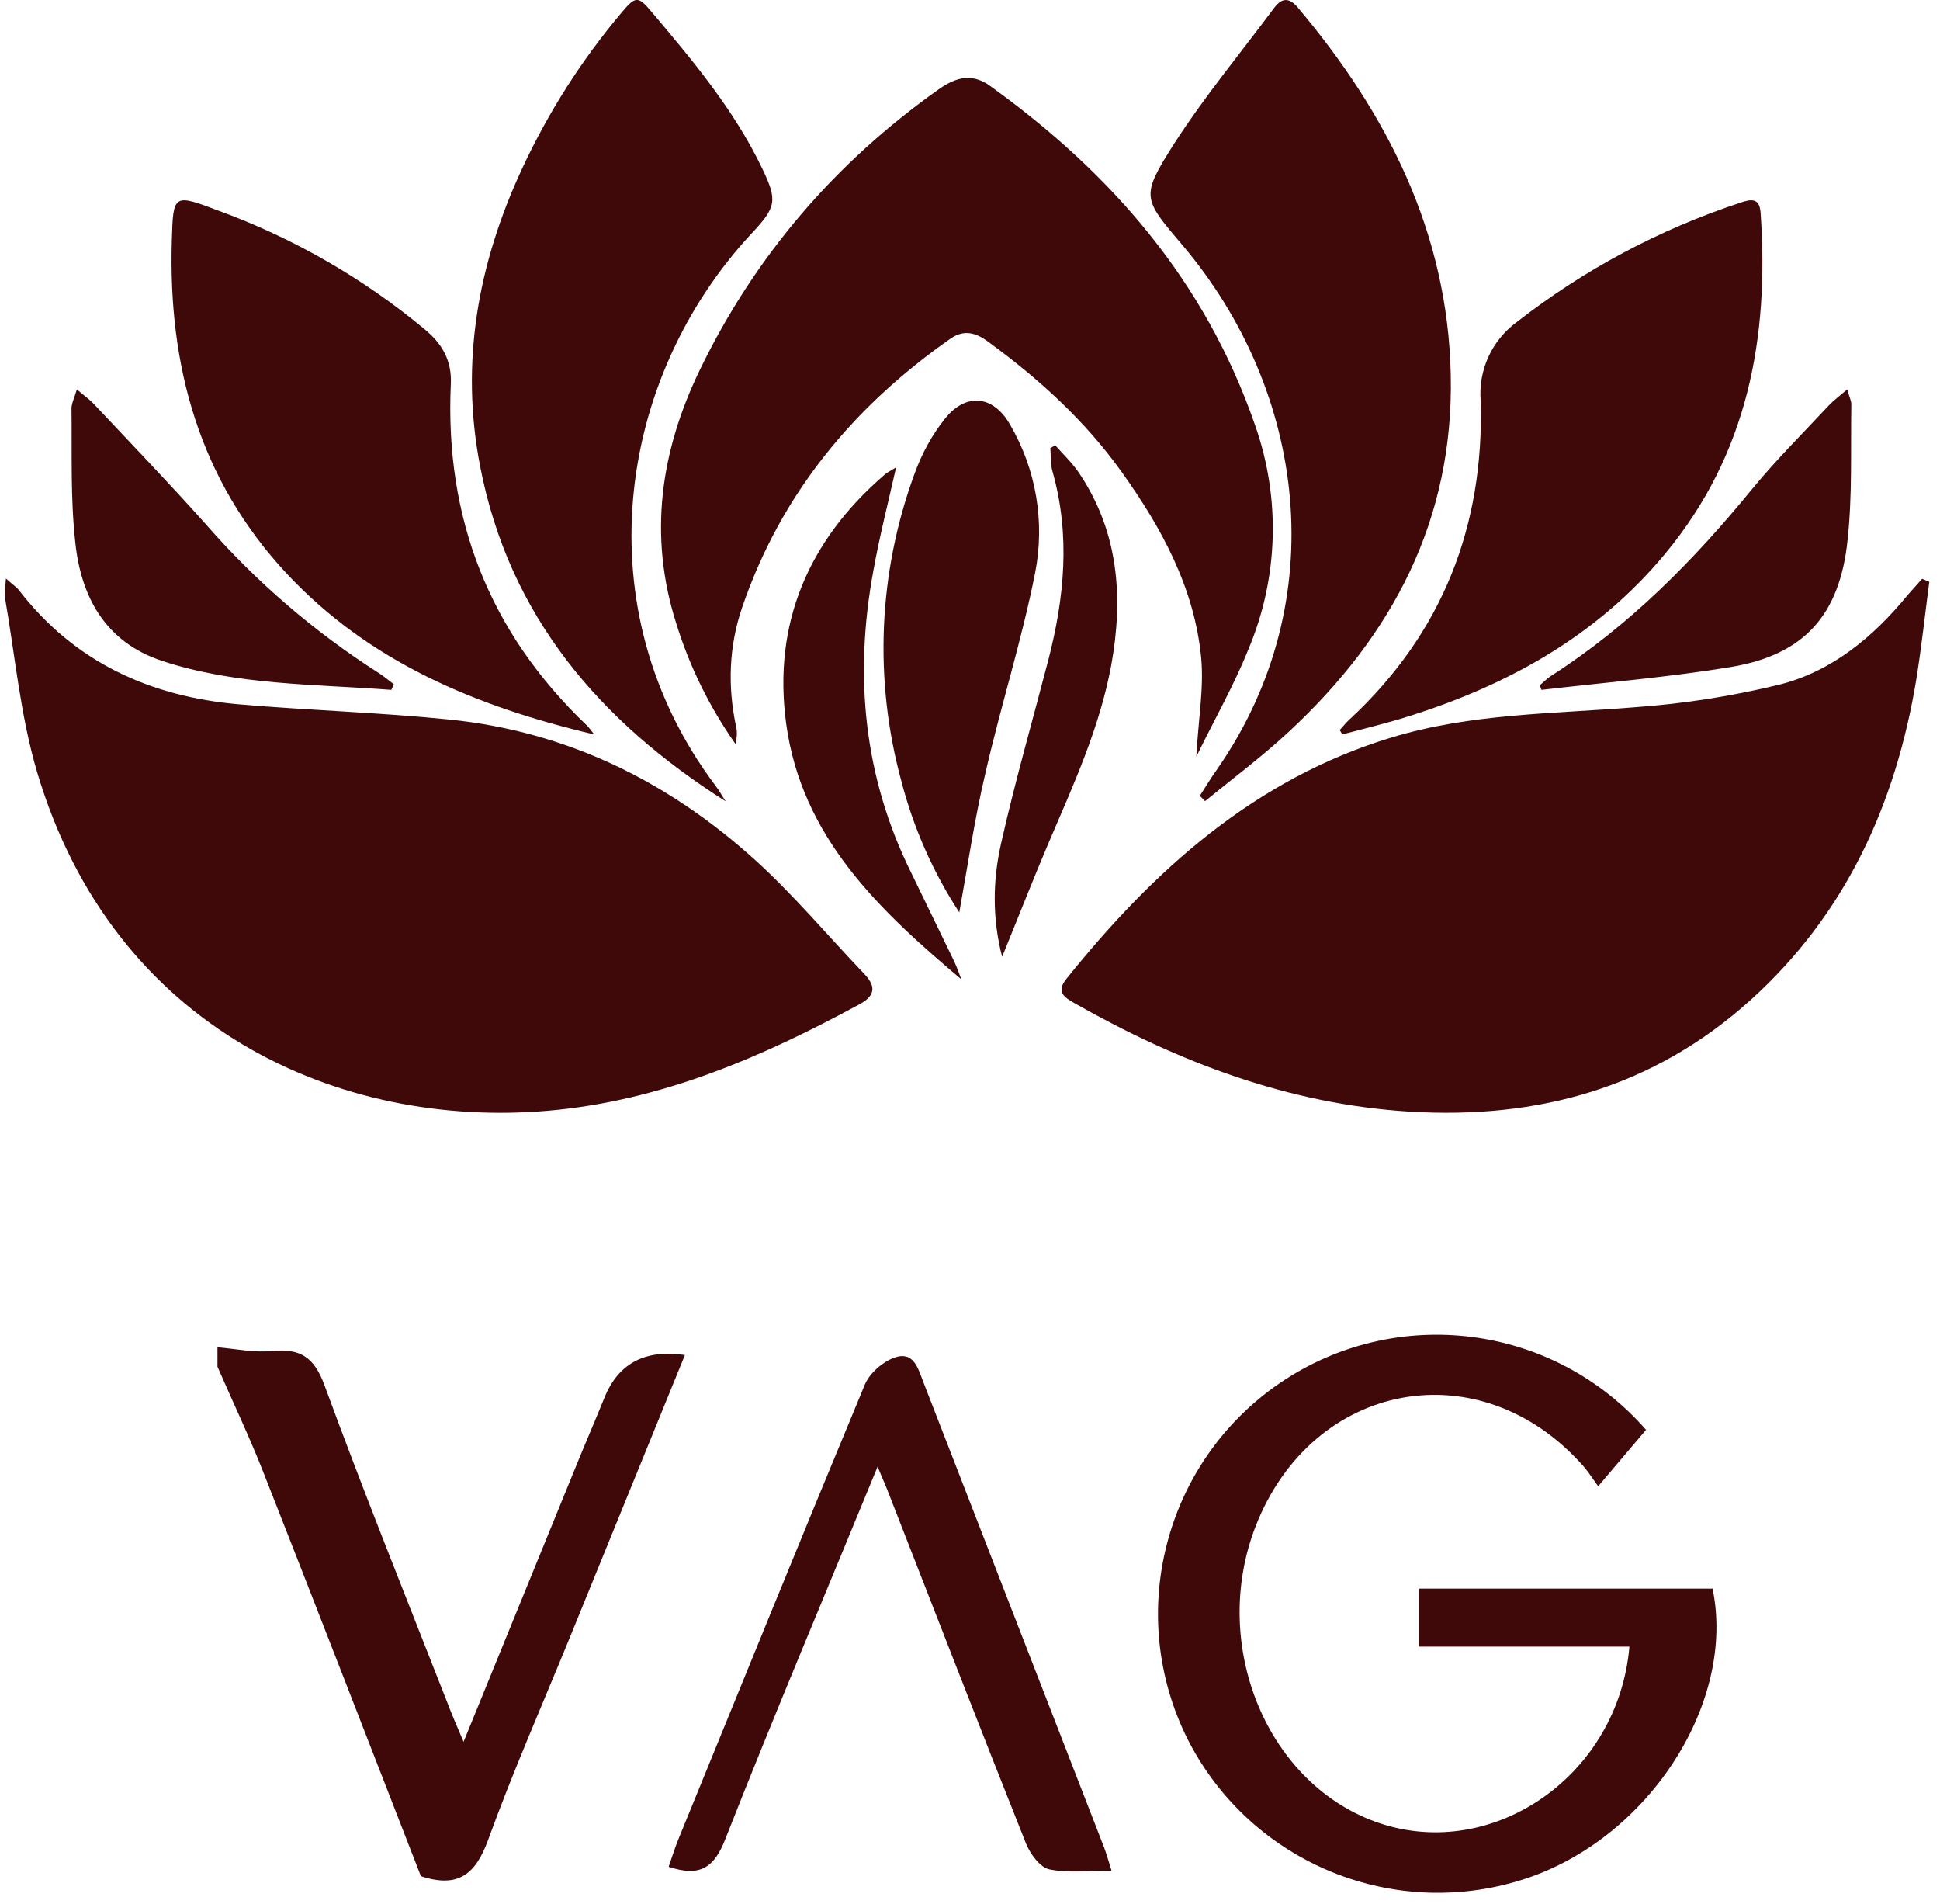
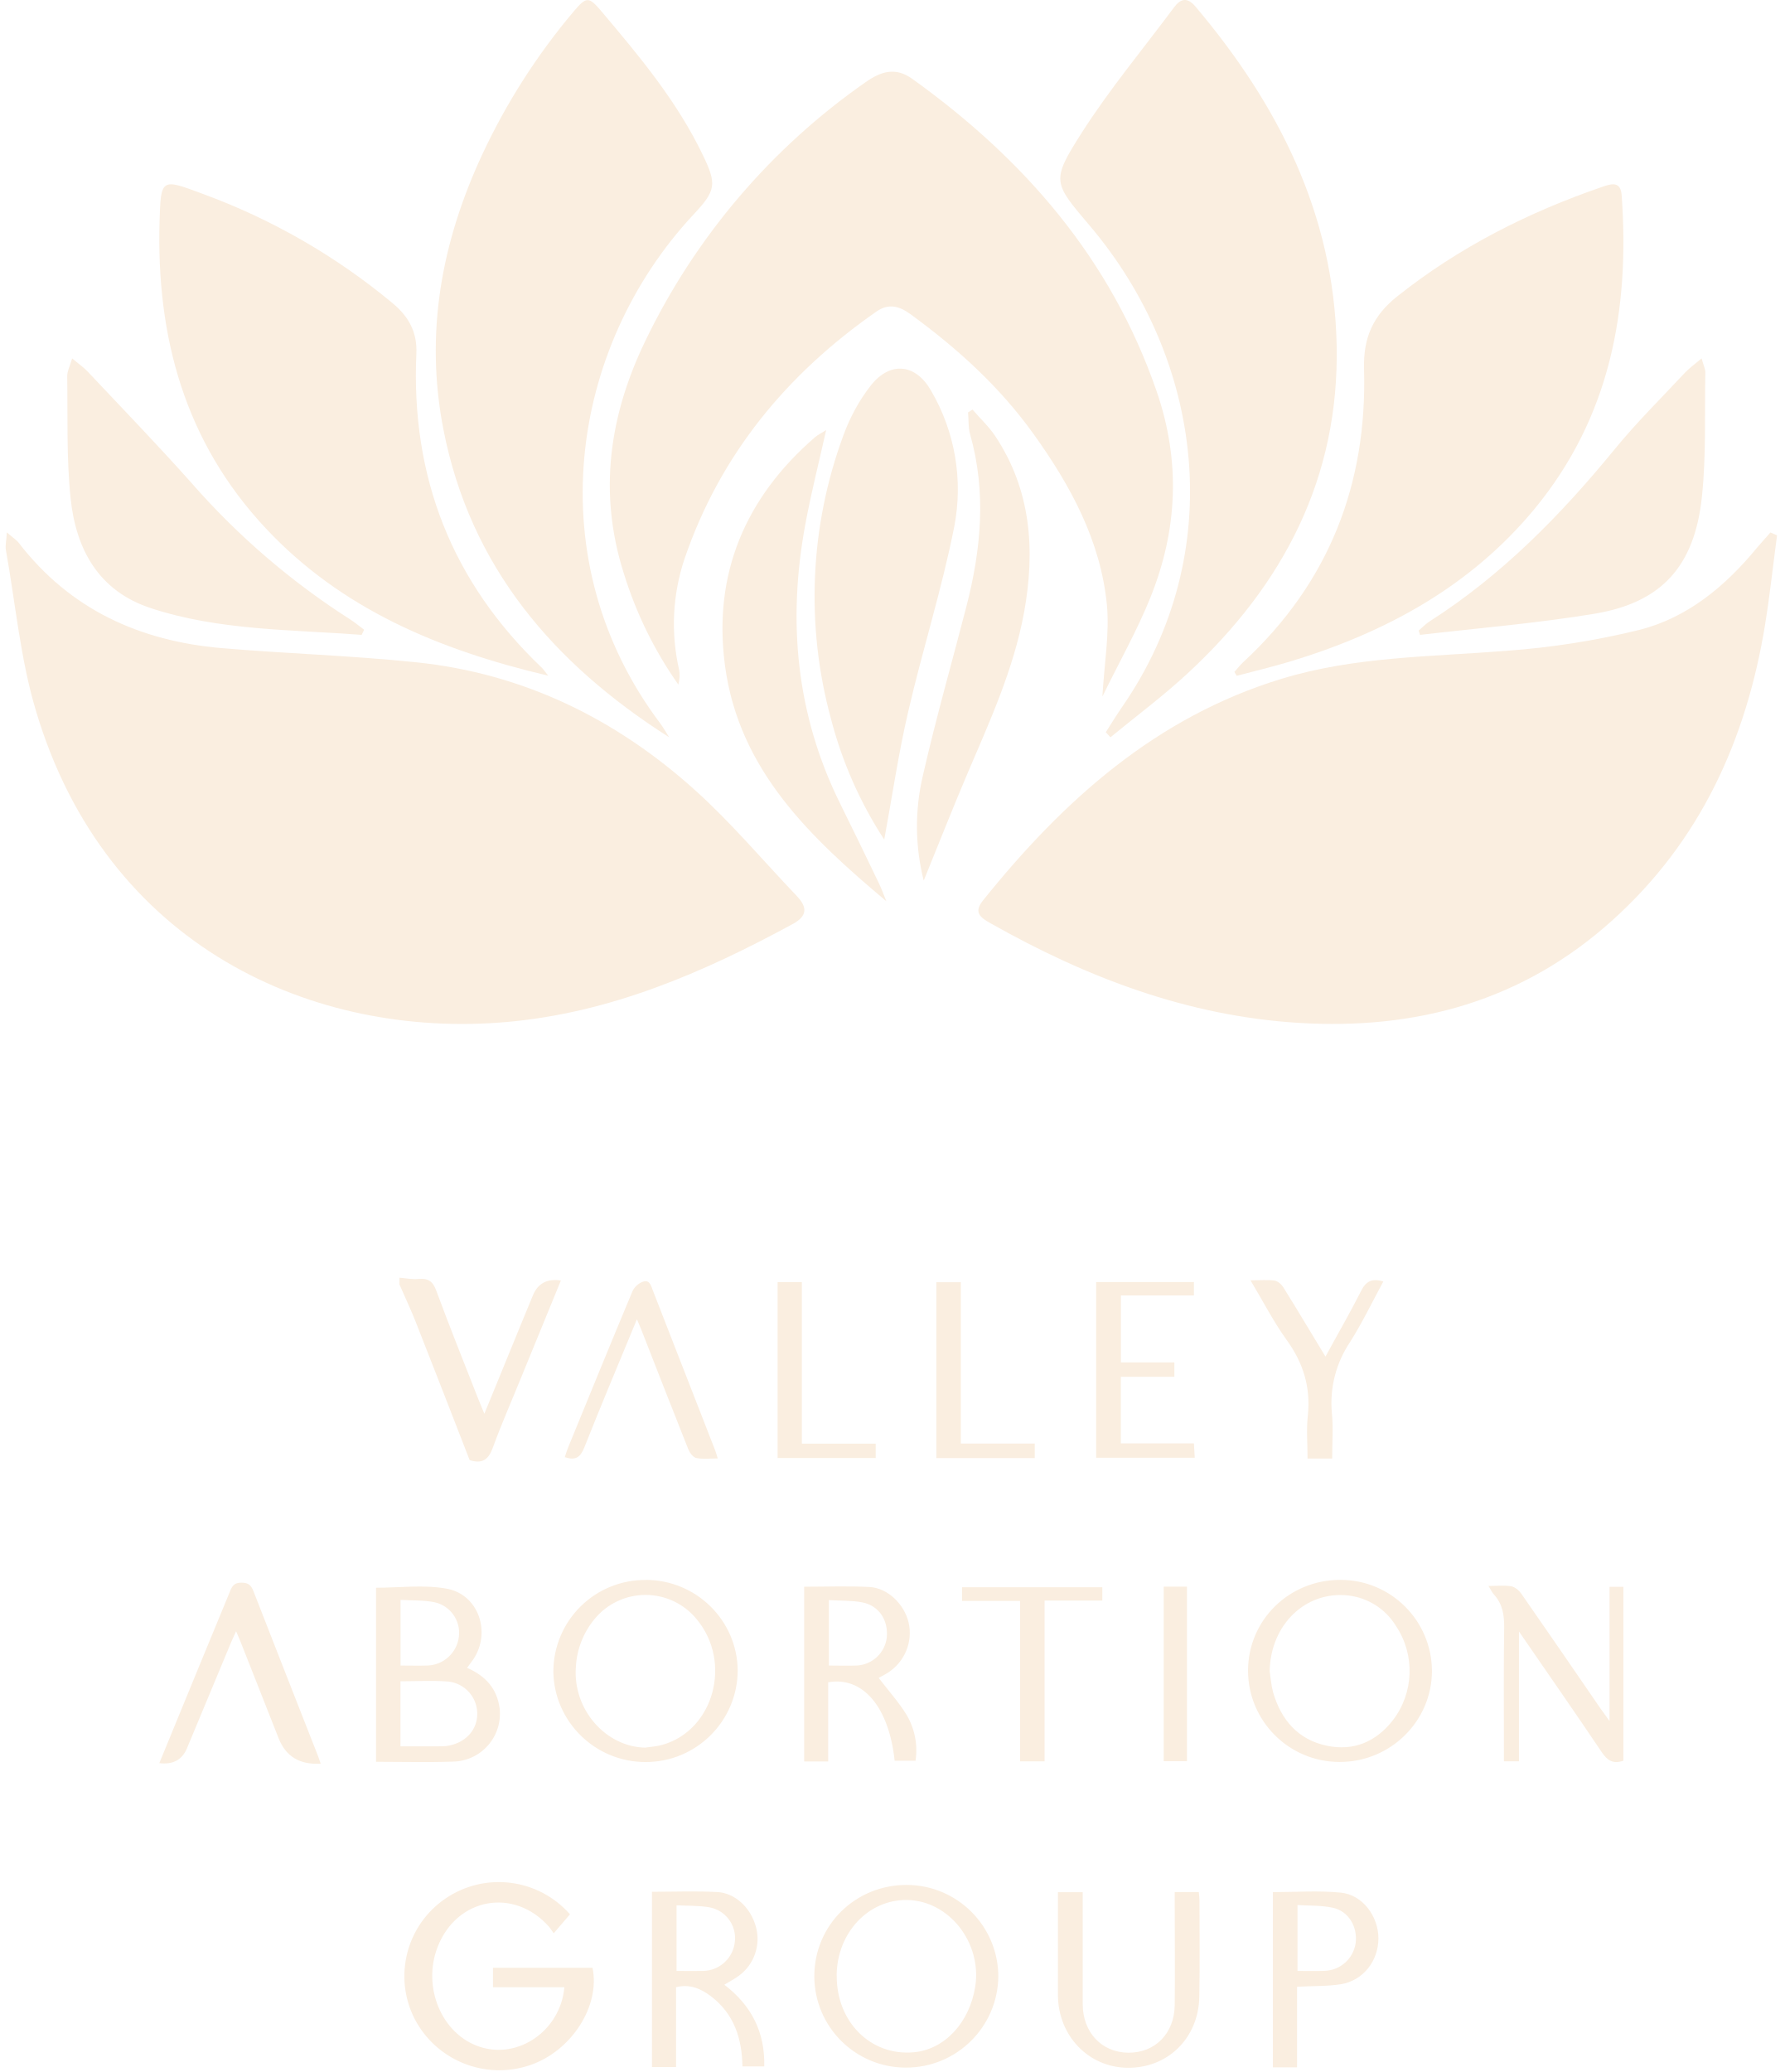
- <svg xmlns="http://www.w3.org/2000/svg" width="105" height="103" fill="none" viewBox="0 0 105 103">
-   <path fill="#3F0909" d="M104.42 31.48c-.23 1.76-.42 3.52-.7 5.27-1.12 6.78-3.83 12.72-8.97 17.36-5.28 4.76-11.53 6.46-18.45 6.04-6.53-.4-12.48-2.66-18.13-5.86-.58-.33-1.03-.62-.44-1.34 4.74-5.9 10.2-10.8 17.57-13.04 4.3-1.31 8.75-1.28 13.17-1.64a47 47 0 0 0 7.86-1.23c2.82-.72 5.05-2.56 6.9-4.82l.8-.9.39.16ZM.33 31.31c.34.31.56.45.7.63 3.02 3.91 7.11 5.75 11.89 6.17 3.81.33 7.65.44 11.46.83 6.3.65 11.76 3.33 16.44 7.55 2.12 1.91 3.97 4.13 5.95 6.2.63.66.63 1.17-.23 1.64-5.3 2.88-10.78 5.24-16.86 5.77C18.45 61.08 6.15 55.76 2 41.75 1.1 38.7.82 35.49.27 32.35c-.05-.25.02-.52.05-1.04ZM64.75 40.93c.1-1.95.42-3.68.26-5.36-.37-3.77-2.14-7.01-4.3-10.03-2-2.8-4.51-5.07-7.27-7.08-.65-.47-1.28-.63-1.99-.14-5.25 3.67-9.18 8.4-11.28 14.54-.72 2.1-.8 4.3-.32 6.5.06.28.03.58-.04.9a23.23 23.23 0 0 1-3.22-6.56c-1.5-4.74-.84-9.28 1.28-13.67 3-6.2 7.35-11.24 12.94-15.2.9-.63 1.76-.9 2.75-.2 6.56 4.71 11.67 10.56 14.37 18.38a16.8 16.8 0 0 1-.36 12.12c-.78 1.95-1.83 3.78-2.82 5.81Z" />
-   <path fill="#3F0909" d="M64.94 43.06c.32-.5.62-1 .96-1.47 6.31-9.12 4.76-20.45-1.88-28.3-2.17-2.56-2.3-2.63-.5-5.47 1.65-2.57 3.61-4.93 5.44-7.39.39-.52.78-.6 1.26-.05 4.86 5.76 8.14 12.2 8.3 19.9.17 7.82-3.14 14.1-8.76 19.31-1.44 1.34-3.02 2.52-4.54 3.76l-.28-.29ZM39.26 43.35c-6.8-4.32-11.7-10-13.27-18.1-1.1-5.64-.12-11 2.28-16.15A37.84 37.84 0 0 1 33.65.67c.76-.9.89-.9 1.65.01 2.23 2.64 4.44 5.28 5.95 8.43.83 1.73.78 2.08-.55 3.5-7.33 7.85-9.16 20.36-1.97 29.91.2.26.36.56.54.83h-.01Z" />
-   <path fill="#3F0909" d="M72.51 39.5c.18-.19.34-.4.53-.57 5.05-4.68 7.29-10.5 7.1-17.23a4.8 4.8 0 0 1 1.95-4.27 39.97 39.97 0 0 1 12.1-6.46c.58-.2 1.04-.28 1.1.54.47 6.73-.68 13.03-5.14 18.42-3.77 4.57-8.77 7.28-14.4 8.98-1.03.3-2.07.56-3.1.83l-.14-.24ZM32.16 39.74c-6.45-1.52-12.18-3.94-16.62-8.68C10.78 25.97 9.1 19.8 9.3 13.02c.07-2.53.09-2.54 2.5-1.63A37.76 37.76 0 0 1 23 17.83c.95.79 1.46 1.7 1.4 2.95-.33 7.25 2.07 13.43 7.37 18.48.1.09.17.2.39.48ZM51.92 49.37a24.03 24.03 0 0 1-3.14-7.12 27.32 27.32 0 0 1 .72-16.62c.38-1.06.94-2.1 1.65-2.98 1.14-1.43 2.63-1.25 3.52.33a11.5 11.5 0 0 1 1.36 7.99c-.72 3.66-1.87 7.24-2.7 10.88-.59 2.5-.96 5.04-1.41 7.52ZM21.18 37.33c-4.16-.32-8.38-.24-12.41-1.57-3.08-1.02-4.4-3.48-4.7-6.46-.26-2.37-.17-4.78-.2-7.17-.01-.29.15-.58.29-1.06.42.36.7.55.93.8 2.04 2.17 4.1 4.31 6.08 6.53a43.46 43.46 0 0 0 9.35 8.03c.28.18.54.4.8.6l-.14.3ZM99.98 21.07c.12.44.23.63.22.83-.04 2.43.06 4.88-.2 7.3-.42 4.1-2.37 6.23-6.31 6.89-3.4.56-6.84.84-10.26 1.24l-.09-.25c.22-.18.42-.4.66-.54 4.2-2.7 7.67-6.21 10.85-10.1 1.3-1.58 2.76-3.03 4.16-4.53.25-.26.55-.48.97-.84Z" />
-   <path fill="#3F0909" d="M52.03 52.99c-4.43-3.73-8.65-7.69-9.48-13.84-.73-5.4 1.2-9.9 5.3-13.44.16-.15.38-.25.65-.42-.43 1.92-.9 3.74-1.23 5.59-1.05 5.67-.53 11.15 2.05 16.35l2.3 4.74c.16.33.28.68.41 1.02ZM54.24 51.78c-.54-2.09-.51-4.14-.06-6.13.75-3.34 1.7-6.63 2.56-9.94.87-3.37 1.2-6.75.23-10.18-.12-.4-.09-.85-.12-1.28l.26-.16c.45.51.96.99 1.33 1.56 2.11 3.17 2.37 6.7 1.7 10.37-.63 3.38-2.04 6.44-3.37 9.55-.86 2.02-1.66 4.07-2.53 6.2v.01ZM11.77 72.9c1 .09 1.99.3 2.96.2 1.53-.14 2.27.33 2.83 1.85 2.12 5.78 4.42 11.48 6.66 17.2.22.59.48 1.18.87 2.1l6.06-14.85c.51-1.26 1.05-2.5 1.56-3.76.75-1.87 2.21-2.64 4.36-2.32l-6.21 15.24c-1.5 3.67-3.1 7.3-4.45 11.02-.67 1.82-1.6 2.61-3.63 1.94-2.8-7.19-5.64-14.53-8.52-21.84-.76-1.94-1.66-3.82-2.49-5.73v-1.07.03ZM47.5 79.36c-2.84 6.92-5.63 13.51-8.25 20.17-.6 1.54-1.38 2.05-3.06 1.48.19-.55.36-1.1.58-1.62 3.33-8.15 6.64-16.3 10.03-24.45.25-.62.95-1.23 1.58-1.47 1.1-.4 1.31.6 1.62 1.38l9.76 25.12c.12.32.22.67.4 1.25-1.2 0-2.33.14-3.37-.07-.5-.11-1.03-.83-1.26-1.4-2.52-6.32-4.97-12.65-7.45-18.99-.14-.38-.32-.75-.58-1.4ZM89.08 77.38l-2.58 3.04c-.3-.4-.51-.75-.78-1.06-5.57-6.35-14.7-4.67-17.77 3.25-2.5 6.47.68 14.04 6.74 16.05 6.17 2.05 12.9-2.61 13.5-9.56h-11.4v-3.14h15.9c1.27 6.1-3.35 13.35-9.93 15.63a15.18 15.18 0 0 1-18.47-7.46 15.13 15.13 0 0 1 4.95-19.27 15.06 15.06 0 0 1 19.86 2.52h-.02Z" />
+ <svg xmlns="http://www.w3.org/2000/svg" width="211" height="245" fill="none" viewBox="0 0 211 245">
+   <path fill="#FAEEE0" d="M210.15 63.3c-.47 3.54-.85 7.09-1.42 10.6-2.23 13.63-7.68 25.58-18.03 34.9-10.61 9.57-23.18 13-37.1 12.15-13.13-.8-25.1-5.36-36.46-11.78-1.16-.66-2.06-1.25-.89-2.7 9.53-11.87 20.5-21.7 35.35-26.22 8.65-2.63 17.59-2.58 26.46-3.29a94.5 94.5 0 0 0 15.82-2.48c5.67-1.44 10.15-5.15 13.89-9.7.52-.62 1.07-1.21 1.6-1.82l.78.34ZM.83 62.97c.7.61 1.13.88 1.42 1.26 6.07 7.86 14.3 11.56 23.9 12.4 7.67.66 15.39.88 23.05 1.68 12.65 1.3 23.65 6.68 33.05 15.17 4.27 3.85 8 8.3 11.98 12.47 1.26 1.32 1.26 2.36-.47 3.3-10.66 5.8-21.68 10.54-33.91 11.6-22.58 1.97-47.3-8.73-55.63-36.9C2.4 77.84 1.83 71.36.7 65.05c-.1-.5.05-1.05.11-2.1h.01ZM130.37 82.31c.23-3.92.85-7.4.53-10.79-.74-7.58-4.3-14.1-8.65-20.17-4.02-5.62-9.07-10.19-14.62-14.23-1.31-.95-2.58-1.27-4-.27-10.56 7.36-18.46 16.88-22.68 29.23a24.22 24.22 0 0 0-.65 13.07c.12.56.08 1.17-.08 1.8a46.71 46.71 0 0 1-6.46-13.19c-3.03-9.53-1.7-18.66 2.57-27.48a79.16 79.16 0 0 1 26.03-30.56c1.8-1.27 3.53-1.83 5.52-.4 13.2 9.47 23.47 21.23 28.9 36.94 2.86 8.3 2.48 16.4-.73 24.38-1.57 3.91-3.67 7.6-5.67 11.7l-.01-.03Z" />
+   <path fill="#FAEEE0" d="M130.77 86.58c.63-.98 1.24-1.99 1.91-2.96 12.7-18.33 9.58-41.12-3.78-56.9-4.35-5.14-4.63-5.28-.99-11 3.3-5.17 7.26-9.91 10.93-14.85.78-1.05 1.57-1.23 2.53-.1 9.78 11.58 16.37 24.51 16.7 40 .34 15.73-6.31 28.38-17.61 38.84-2.9 2.69-6.09 5.06-9.14 7.57l-.55-.6ZM79.12 87.17c-13.66-8.7-23.5-20.13-26.68-36.38-2.22-11.36-.24-22.13 4.58-32.5A76.08 76.08 0 0 1 67.83 1.37c1.53-1.82 1.8-1.8 3.33.01 4.48 5.3 8.92 10.62 11.95 16.94 1.68 3.48 1.57 4.2-1.1 7.05-14.73 15.79-18.4 40.94-3.95 60.14.4.53.72 1.12 1.08 1.68l-.02-.01Z" />
+   <path fill="#FAEEE0" d="M145.99 79.44c.35-.39.67-.81 1.06-1.17 10.15-9.4 14.65-21.1 14.26-34.63-.1-3.69 1.04-6.3 3.93-8.6 7.31-5.81 15.5-9.95 24.34-12.98 1.16-.4 2.09-.56 2.2 1.07.96 13.54-1.36 26.2-10.32 37.06-7.6 9.18-17.63 14.63-28.96 18.05-2.07.62-4.16 1.12-6.25 1.67l-.28-.47h.02ZM64.85 79.9c-12.98-3.05-24.5-7.9-33.43-17.44-9.58-10.23-12.94-22.64-12.55-36.28.15-5.1.19-5.1 5.04-3.28a75.92 75.92 0 0 1 22.53 12.96c1.9 1.58 2.91 3.43 2.8 5.93-.66 14.57 4.17 27 14.82 37.15.2.19.34.42.78.97h.01ZM104.57 99.28a48.33 48.33 0 0 1-6.31-14.32 54.93 54.93 0 0 1 1.46-33.43c.76-2.12 1.89-4.21 3.3-6 2.3-2.86 5.29-2.5 7.09.67a23.12 23.12 0 0 1 2.74 16.07c-1.45 7.36-3.76 14.57-5.45 21.89-1.17 5.03-1.91 10.14-2.83 15.12ZM42.77 75.07c-8.37-.64-16.86-.5-24.96-3.17-6.19-2.04-8.84-7-9.46-12.98-.5-4.77-.33-9.61-.4-14.43-.01-.57.3-1.15.58-2.11.85.71 1.42 1.1 1.88 1.6 4.1 4.36 8.26 8.66 12.23 13.12a87.4 87.4 0 0 0 18.8 16.16c.56.36 1.08.8 1.62 1.2l-.29.6ZM201.23 42.38c.24.87.45 1.26.44 1.66-.09 4.9.11 9.82-.4 14.66-.86 8.26-4.77 12.55-12.7 13.87-6.83 1.13-13.75 1.7-20.64 2.5l-.16-.51c.43-.37.84-.79 1.3-1.09 8.46-5.4 15.44-12.49 21.83-20.29 2.61-3.2 5.55-6.1 8.37-9.12.5-.53 1.11-.96 1.96-1.68Z" />
+   <path fill="#FAEEE0" d="M104.8 106.55c-8.92-7.5-17.4-15.45-19.06-27.82-1.46-10.86 2.42-19.92 10.64-27.03.35-.3.79-.5 1.32-.85-.86 3.87-1.8 7.52-2.48 11.24-2.1 11.4-1.06 22.42 4.12 32.9 1.57 3.16 3.1 6.33 4.63 9.52.32.66.56 1.36.84 2.04ZM109.24 104.13a26.09 26.09 0 0 1-.12-12.34c1.52-6.7 3.42-13.32 5.14-19.98 1.76-6.78 2.42-13.59.46-20.47-.23-.81-.16-1.71-.24-2.58.18-.1.35-.22.53-.33.9 1.05 1.93 2 2.69 3.14 4.24 6.39 4.75 13.48 3.4 20.87-1.25 6.78-4.1 12.95-6.76 19.19-1.73 4.07-3.35 8.2-5.1 12.49ZM47.24 151.08c.74.06 1.5.22 2.23.15 1.15-.11 1.71.25 2.13 1.4 1.6 4.34 3.33 8.63 5.02 12.94l.66 1.6 4.58-11.19 1.17-2.83c.58-1.4 1.68-1.99 3.3-1.74l-4.7 11.47c-1.12 2.77-2.33 5.5-3.35 8.3-.5 1.37-1.2 1.96-2.74 1.47-2.1-5.42-4.25-10.94-6.42-16.45-.58-1.45-1.25-2.88-1.88-4.32v-.8ZM129.62 151.59h11.57v1.59h-8.63v7.91h6.32v1.71h-6.33v7.87h8.64l.1 1.7h-11.66V151.6h-.01ZM75.32 156c-2.15 5.21-4.25 10.17-6.23 15.18-.47 1.16-1.04 1.54-2.3 1.12.14-.42.26-.83.43-1.23 2.51-6.13 5.02-12.28 7.58-18.4.2-.46.71-.93 1.19-1.1.83-.32 1 .45 1.22 1.03l7.37 18.91c.1.25.16.5.3.94-.9 0-1.75.11-2.54-.05-.38-.08-.78-.63-.95-1.05-1.9-4.76-3.75-9.53-5.62-14.3l-.45-1.05ZM157.56 172.46h-2.93c0-1.7-.15-3.4.03-5.05.36-3.36-.53-6.25-2.51-8.98-1.55-2.15-2.77-4.55-4.27-7.04 1.11 0 2-.09 2.85.03.39.06.83.46 1.05.82 1.65 2.65 3.24 5.32 4.97 8.17 1.46-2.69 2.9-5.17 4.2-7.74.58-1.17 1.3-1.56 2.64-1.14-1.3 2.4-2.48 4.85-3.92 7.14a12.9 12.9 0 0 0-2.16 8.46c.17 1.72.03 3.47.03 5.34l.02-.01ZM110.73 172.4v-20.79h2.9v19.08h8.74v1.72h-11.65ZM94.83 170.7h8.73v1.7h-11.6v-20.8h2.87v19.1ZM55.23 197.21c2.23.96 3.54 2.5 3.85 4.74a5.66 5.66 0 0 1-5.51 6.35c-2.99.1-6 .02-9.1.02v-20.58c2.75 0 5.6-.38 8.31.1 3.83.67 5.35 5.2 3.17 8.4l-.71.97Zm-7.88 9.28h4.48c.31 0 .63 0 .94-.03 2.22-.3 3.7-1.87 3.67-3.86a3.83 3.83 0 0 0-3.45-3.77c-1.86-.14-3.72-.03-5.63-.03v7.7-.01Zm.01-9.55c1.1 0 2.11.03 3.13 0a3.87 3.87 0 0 0 3.78-3.44 3.7 3.7 0 0 0-2.9-4.05c-1.28-.25-2.63-.2-4-.27v7.77ZM76.35 186.81c5.98 0 10.83 4.78 10.89 10.7a10.88 10.88 0 0 1-10.91 10.84c-5.96 0-10.84-4.81-10.89-10.73a10.84 10.84 0 0 1 10.91-10.8Zm-.01 19.83c.66-.1 1.33-.14 1.97-.32 6.12-1.71 8.32-9.8 4.06-14.88a7.8 7.8 0 0 0-12.05-.01 9.67 9.67 0 0 0-2.22 5.72c-.36 4.97 3.52 9.42 8.24 9.5ZM169.34 197.57c0 5.95-4.92 10.8-10.95 10.77a10.82 10.82 0 0 1-10.8-10.78c0-5.99 4.86-10.77 10.94-10.75a10.81 10.81 0 0 1 10.81 10.76Zm-19.19.04c.13.83.18 1.67.4 2.47.94 3.26 2.93 5.62 6.36 6.34 3.16.67 5.82-.47 7.8-3a9.58 9.58 0 0 0 .37-11.17 7.64 7.64 0 0 0-5.67-3.6c-5.06-.54-9.17 3.5-9.26 8.96ZM105.8 208.2c-.67-6.36-3.76-10.01-7.86-9.28v9.36H95.1v-20.66c2.6 0 5.16-.1 7.7.03 2.17.1 4.14 2.03 4.65 4.2.53 2.3-.47 4.7-2.51 5.98-.37.23-.77.43-1.03.57 1.11 1.46 2.36 2.83 3.3 4.37a8.22 8.22 0 0 1 1.06 5.43h-2.47Zm-7.78-19v7.74c1.13 0 2.2.04 3.26 0a3.76 3.76 0 0 0 3.59-3.32c.2-2.03-.92-3.77-2.9-4.15-1.24-.24-2.54-.18-3.95-.27ZM190.34 203.52v-15.89h1.64v20.56c-1.2.43-1.9-.02-2.56-1.01-3.15-4.68-6.37-9.3-9.79-14.27v15.35h-1.78v-1.44c0-4.78-.04-9.57.03-14.35.02-1.48-.18-2.8-1.2-3.92-.23-.24-.37-.57-.65-1.02 1.02 0 1.88-.1 2.69.04.44.08.91.48 1.18.86 3.15 4.52 6.26 9.06 9.38 13.6l1.07 1.48v.01ZM37.91 208.54c-2.46.15-4.11-.85-4.96-3l-4.43-11.23c-.15-.4-.33-.78-.6-1.43l-.55 1.22-5.25 12.6c-.57 1.39-1.67 1.98-3.28 1.78l4.59-11.17 3.74-9.07c.26-.66.5-1.12 1.4-1.1.84 0 1.15.34 1.42 1.05 2.53 6.5 5.09 13 7.64 19.5l.29.84v.01ZM123.53 208.27h-2.9V189.3h-6.86v-1.62h16.59v1.58h-6.83v19ZM140.37 208.25h-2.75v-20.64h2.75v20.64ZM67.4 226.36l-1.92 2.24c-.21-.3-.37-.55-.56-.78-4.13-4.67-10.9-3.44-13.17 2.4-1.85 4.76.5 10.34 4.99 11.8 4.57 1.51 9.55-1.92 10-7.04H58.3v-2.3h11.77c.94 4.5-2.48 9.83-7.36 11.5a11.28 11.28 0 0 1-13.69-5.49 11.1 11.1 0 0 1 3.66-14.2 11.2 11.2 0 0 1 14.72 1.86ZM96.3 233.68c0-6.03 4.84-10.81 10.93-10.8a10.86 10.86 0 0 1 10.83 10.8 10.9 10.9 0 0 1-10.96 10.8 10.82 10.82 0 0 1-10.8-10.8Zm2.65-.08c-.04 5.47 4.02 9.52 9.09 9.07 3.65-.32 6.61-3.48 7.29-7.77.81-5.19-3.1-10.16-8.05-10.24-4.6-.07-8.31 3.9-8.34 8.94ZM77.1 223.69c2.61 0 5.16-.1 7.7.03 2.15.1 3.99 1.88 4.59 4.1a5.4 5.4 0 0 1-2.01 5.8c-.5.37-1.05.65-1.72 1.06 3.18 2.43 4.82 5.59 4.72 9.66H87.8c-.05-3.3-.99-6.22-3.73-8.3-1.17-.88-2.45-1.47-4.12-1.07v9.44H77.1V223.7Zm2.91 9.36c1.12 0 2.15.02 3.17 0a3.84 3.84 0 0 0 3.73-3.52 3.7 3.7 0 0 0-3-4c-1.24-.22-2.55-.17-3.9-.24v7.76ZM138.93 223.72h2.84c.03.35.08.7.08 1.03 0 3.78.05 7.56-.02 11.34-.09 4.91-3.73 8.47-8.5 8.41-4.62-.05-8.2-3.8-8.22-8.59v-12.17h2.93v13.24c.01 3.34 2.24 5.7 5.38 5.74 3.17.03 5.46-2.27 5.5-5.62.04-3.96 0-7.92 0-11.87v-1.5ZM153.38 244.45h-2.85v-20.72c2.7 0 5.39-.2 8.03.06 2.57.25 4.44 2.78 4.45 5.4 0 2.67-1.8 5-4.43 5.43-1.66.26-3.37.2-5.19.3v9.52Zm.05-11.4c1.13 0 2.19.03 3.24-.01a3.84 3.84 0 0 0 3.65-3.29c.24-1.93-.84-3.77-2.7-4.17-1.35-.3-2.78-.23-4.18-.32v7.79Z" />
</svg>
